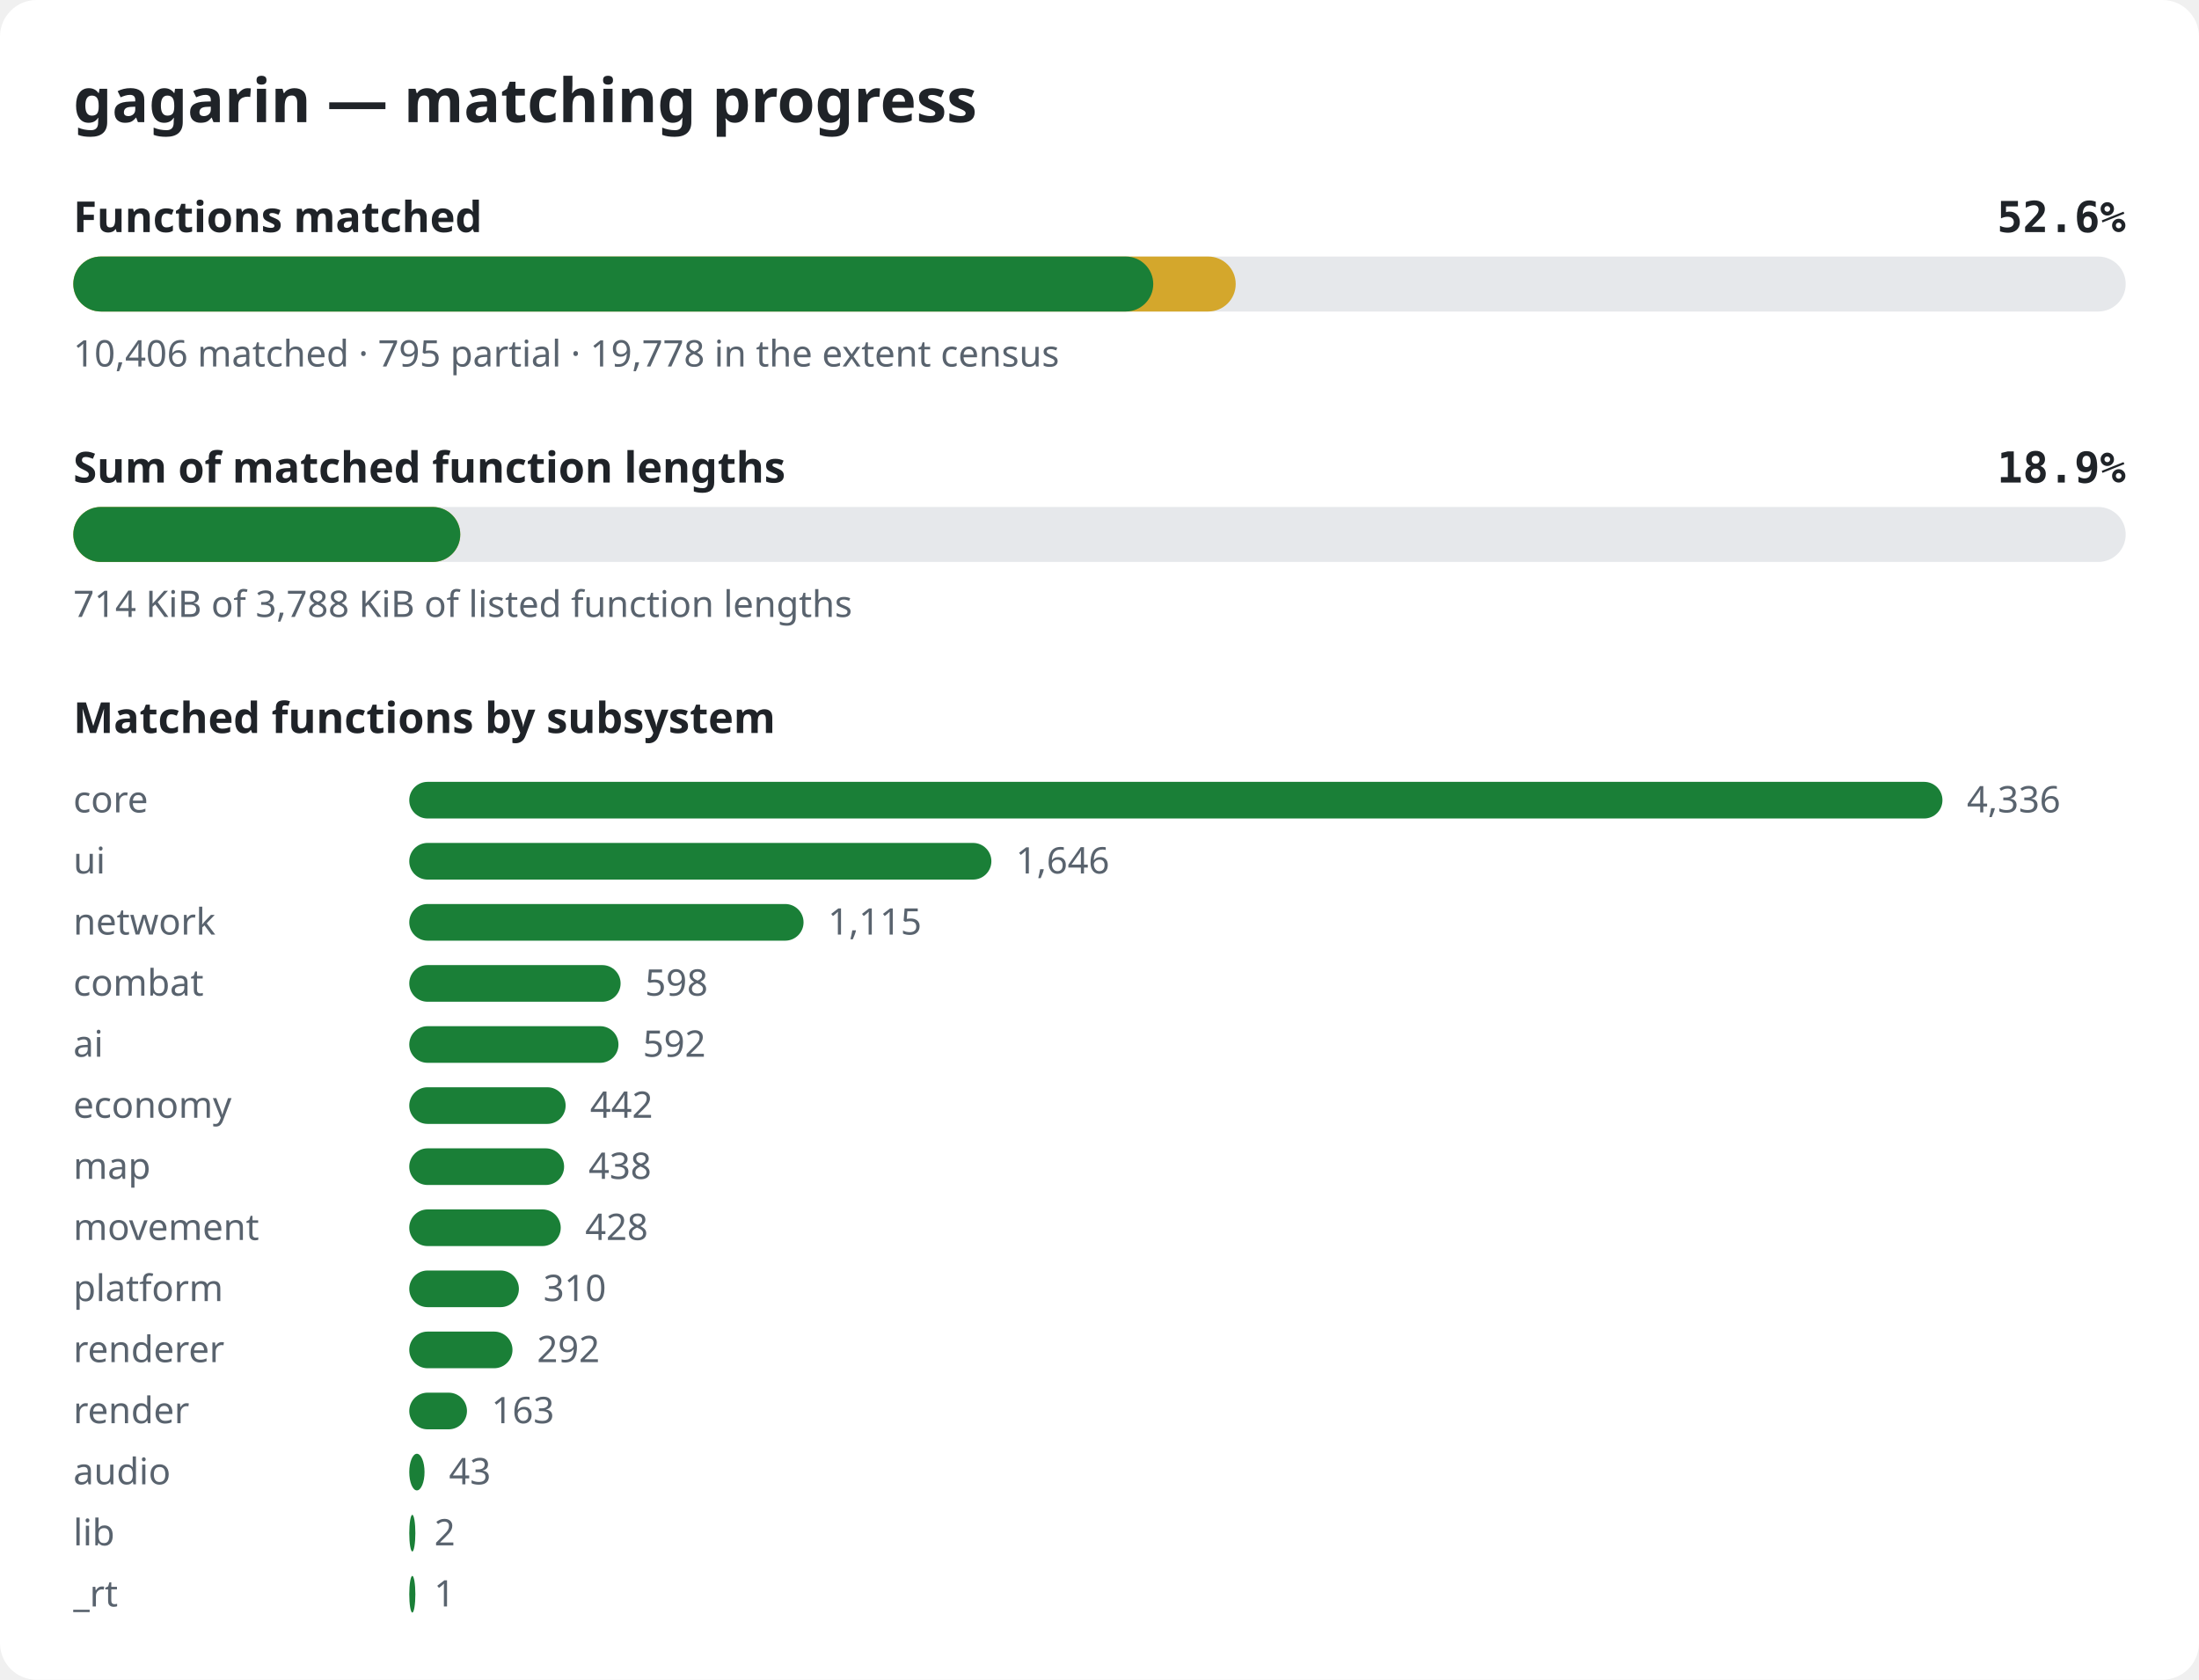
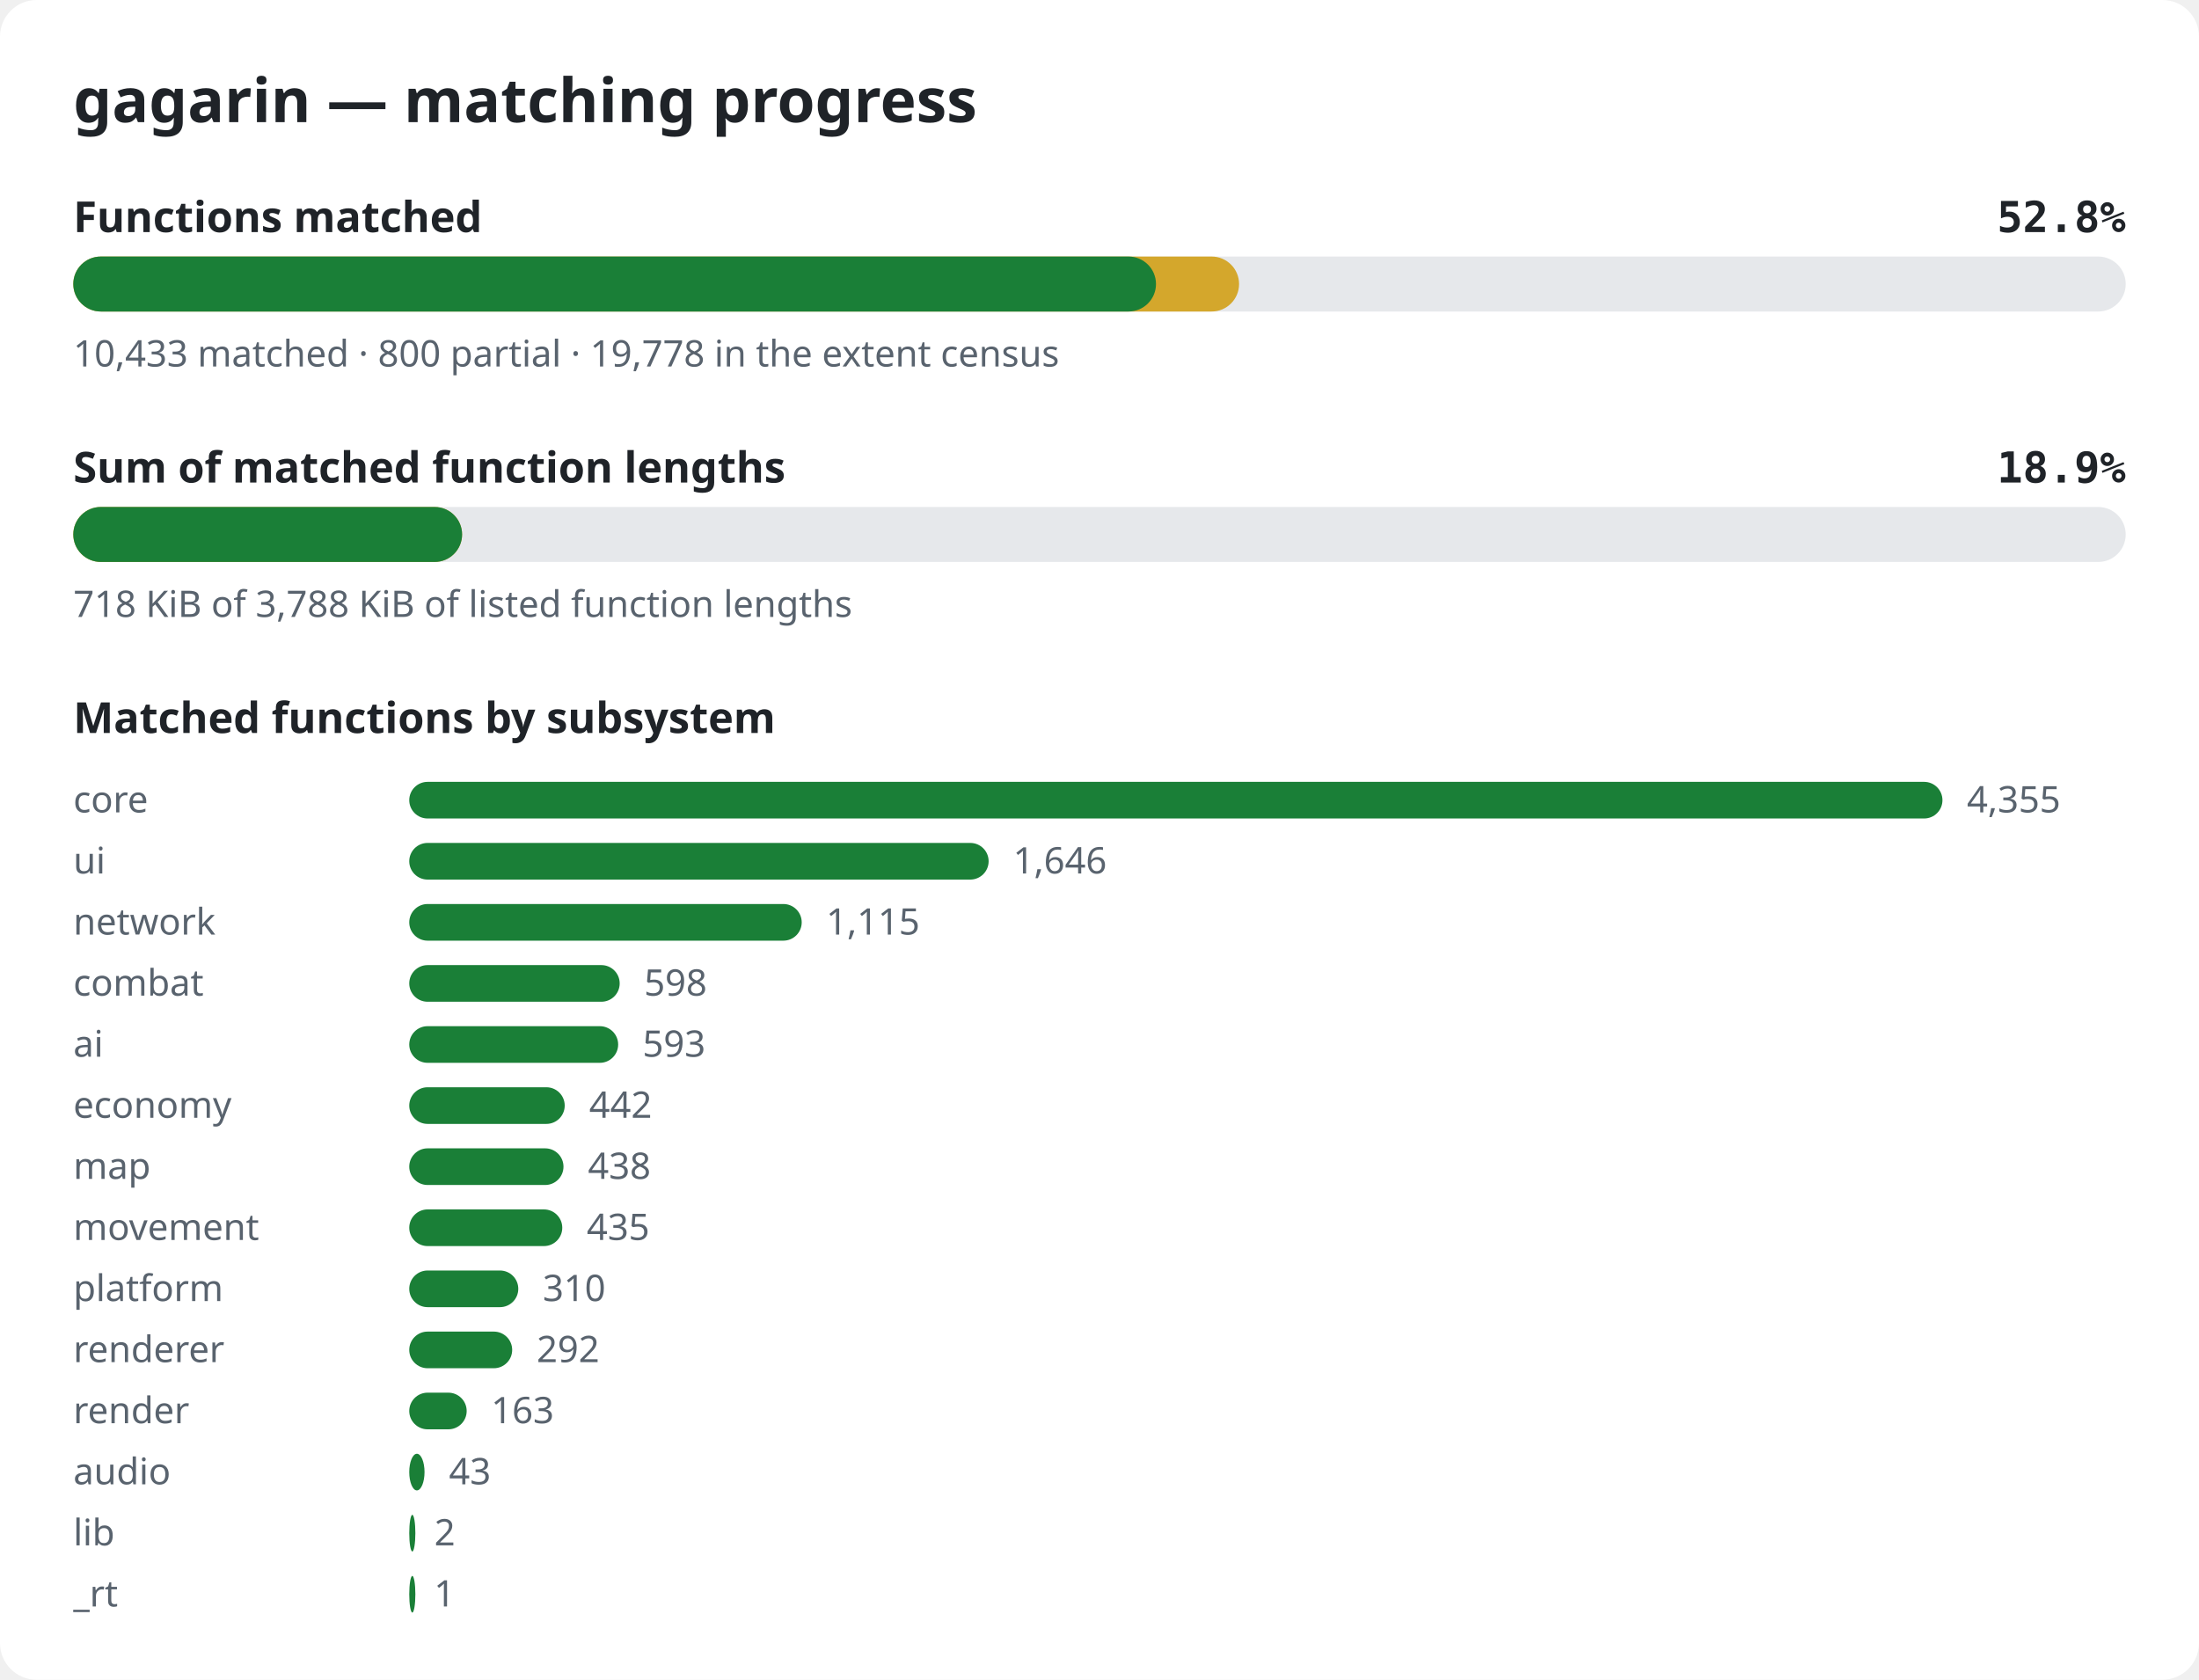
<svg xmlns="http://www.w3.org/2000/svg" width="720" height="550" viewBox="0 0 720 550" role="img" aria-label="gagarin matching progress">
  <style>.bg{fill:#ffffff}.title{font:600 20px sans-serif;fill:#1f2328}.label{font:600 14px sans-serif;fill:#1f2328}.pct{font:600 14px monospace;fill:#1f2328}.note{font:12px sans-serif;fill:#59636e}.track{fill:#e6e8eb}.done{fill:#1a7f37}.partial{fill:#d4a72c}@media (prefers-color-scheme: dark){.bg{fill:#0d1117}.title,.label,.pct{fill:#e6edf3}.note{fill:#9198a1}.track{fill:#262c36}.done{fill:#3fb950}.partial{fill:#d29922}}</style>
  <rect width="720" height="550" rx="12" class="bg" />
  <text x="24" y="40" class="title">gagarin — matching progress</text>
  <text x="24" y="76" class="label">Functions matched</text>
-   <text x="696" y="76" class="pct" text-anchor="end">52.6%</text>
+   <text x="696" y="76" class="pct" text-anchor="end">52.8%</text>
  <rect x="24" y="84" width="672" height="18" rx="9" class="track" />
-   <rect x="24" y="84" width="380.6" height="18" rx="9" class="partial" />
-   <rect x="24" y="84" width="353.6" height="18" rx="9" class="done" />
-   <text x="24" y="120" class="note">10,406 matched · 795 partial · 19,778 in the extent census</text>
+   <rect x="24" y="84" width="381.7" height="18" rx="9" class="partial" />
+   <rect x="24" y="84" width="354.5" height="18" rx="9" class="done" />
+   <text x="24" y="120" class="note">10,433 matched · 800 partial · 19,778 in the extent census</text>
  <text x="24" y="158" class="label">Sum of matched function lengths</text>
  <text x="696" y="158" class="pct" text-anchor="end">18.9%</text>
  <rect x="24" y="166" width="672" height="18" rx="9" class="track" />
-   <rect x="24" y="166" width="126.7" height="18" rx="9" class="partial" />
-   <rect x="24" y="166" width="126.7" height="18" rx="9" class="done" />
-   <text x="24" y="202" class="note">714 KiB of 3,788 KiB of listed function lengths</text>
+   <rect x="24" y="166" width="127.3" height="18" rx="9" class="partial" />
+   <rect x="24" y="166" width="127.3" height="18" rx="9" class="done" />
+   <text x="24" y="202" class="note">718 KiB of 3,788 KiB of listed function lengths</text>
  <text x="24" y="240" class="label">Matched functions by subsystem</text>
  <text x="24" y="266" class="note">core</text>
  <rect x="134" y="256" width="502.0" height="12" rx="6" class="done" />
-   <text x="644.0" y="266" class="note">4,336</text>
+   <text x="644.0" y="266" class="note">4,355</text>
  <text x="24" y="286" class="note">ui</text>
-   <rect x="134" y="276" width="190.6" height="12" rx="6" class="done" />
-   <text x="332.6" y="286" class="note">1,646</text>
+   <rect x="134" y="276" width="189.7" height="12" rx="6" class="done" />
+   <text x="331.7" y="286" class="note">1,646</text>
  <text x="24" y="306" class="note">network</text>
-   <rect x="134" y="296" width="129.1" height="12" rx="6" class="done" />
-   <text x="271.1" y="306" class="note">1,115</text>
+   <rect x="134" y="296" width="128.5" height="12" rx="6" class="done" />
+   <text x="270.5" y="306" class="note">1,115</text>
  <text x="24" y="326" class="note">combat</text>
-   <rect x="134" y="316" width="69.2" height="12" rx="6" class="done" />
-   <text x="211.2" y="326" class="note">598</text>
+   <rect x="134" y="316" width="68.9" height="12" rx="6" class="done" />
+   <text x="210.9" y="326" class="note">598</text>
  <text x="24" y="346" class="note">ai</text>
-   <rect x="134" y="336" width="68.5" height="12" rx="6" class="done" />
-   <text x="210.5" y="346" class="note">592</text>
+   <rect x="134" y="336" width="68.4" height="12" rx="6" class="done" />
+   <text x="210.4" y="346" class="note">593</text>
  <text x="24" y="366" class="note">economy</text>
-   <rect x="134" y="356" width="51.2" height="12" rx="6" class="done" />
-   <text x="193.2" y="366" class="note">442</text>
+   <rect x="134" y="356" width="50.9" height="12" rx="6" class="done" />
+   <text x="192.9" y="366" class="note">442</text>
  <text x="24" y="386" class="note">map</text>
-   <rect x="134" y="376" width="50.7" height="12" rx="6" class="done" />
-   <text x="192.7" y="386" class="note">438</text>
+   <rect x="134" y="376" width="50.5" height="12" rx="6" class="done" />
+   <text x="192.5" y="386" class="note">438</text>
  <text x="24" y="406" class="note">movement</text>
-   <rect x="134" y="396" width="49.6" height="12" rx="6" class="done" />
-   <text x="191.6" y="406" class="note">428</text>
+   <rect x="134" y="396" width="50.1" height="12" rx="6" class="done" />
+   <text x="192.1" y="406" class="note">435</text>
  <text x="24" y="426" class="note">platform</text>
-   <rect x="134" y="416" width="35.9" height="12" rx="6" class="done" />
-   <text x="177.9" y="426" class="note">310</text>
+   <rect x="134" y="416" width="35.7" height="12" rx="6" class="done" />
+   <text x="177.7" y="426" class="note">310</text>
  <text x="24" y="446" class="note">renderer</text>
-   <rect x="134" y="436" width="33.8" height="12" rx="6" class="done" />
-   <text x="175.8" y="446" class="note">292</text>
+   <rect x="134" y="436" width="33.7" height="12" rx="6" class="done" />
+   <text x="175.7" y="446" class="note">292</text>
  <text x="24" y="466" class="note">render</text>
-   <rect x="134" y="456" width="18.9" height="12" rx="6" class="done" />
-   <text x="160.9" y="466" class="note">163</text>
+   <rect x="134" y="456" width="18.8" height="12" rx="6" class="done" />
+   <text x="160.8" y="466" class="note">163</text>
  <text x="24" y="486" class="note">audio</text>
  <rect x="134" y="476" width="5.0" height="12" rx="6" class="done" />
  <text x="147.0" y="486" class="note">43</text>
  <text x="24" y="506" class="note">lib</text>
  <rect x="134" y="496" width="2.0" height="12" rx="6" class="done" />
  <text x="142.2" y="506" class="note">2</text>
  <text x="24" y="526" class="note">_rt</text>
  <rect x="134" y="516" width="2.0" height="12" rx="6" class="done" />
  <text x="142.1" y="526" class="note">1</text>
</svg>
